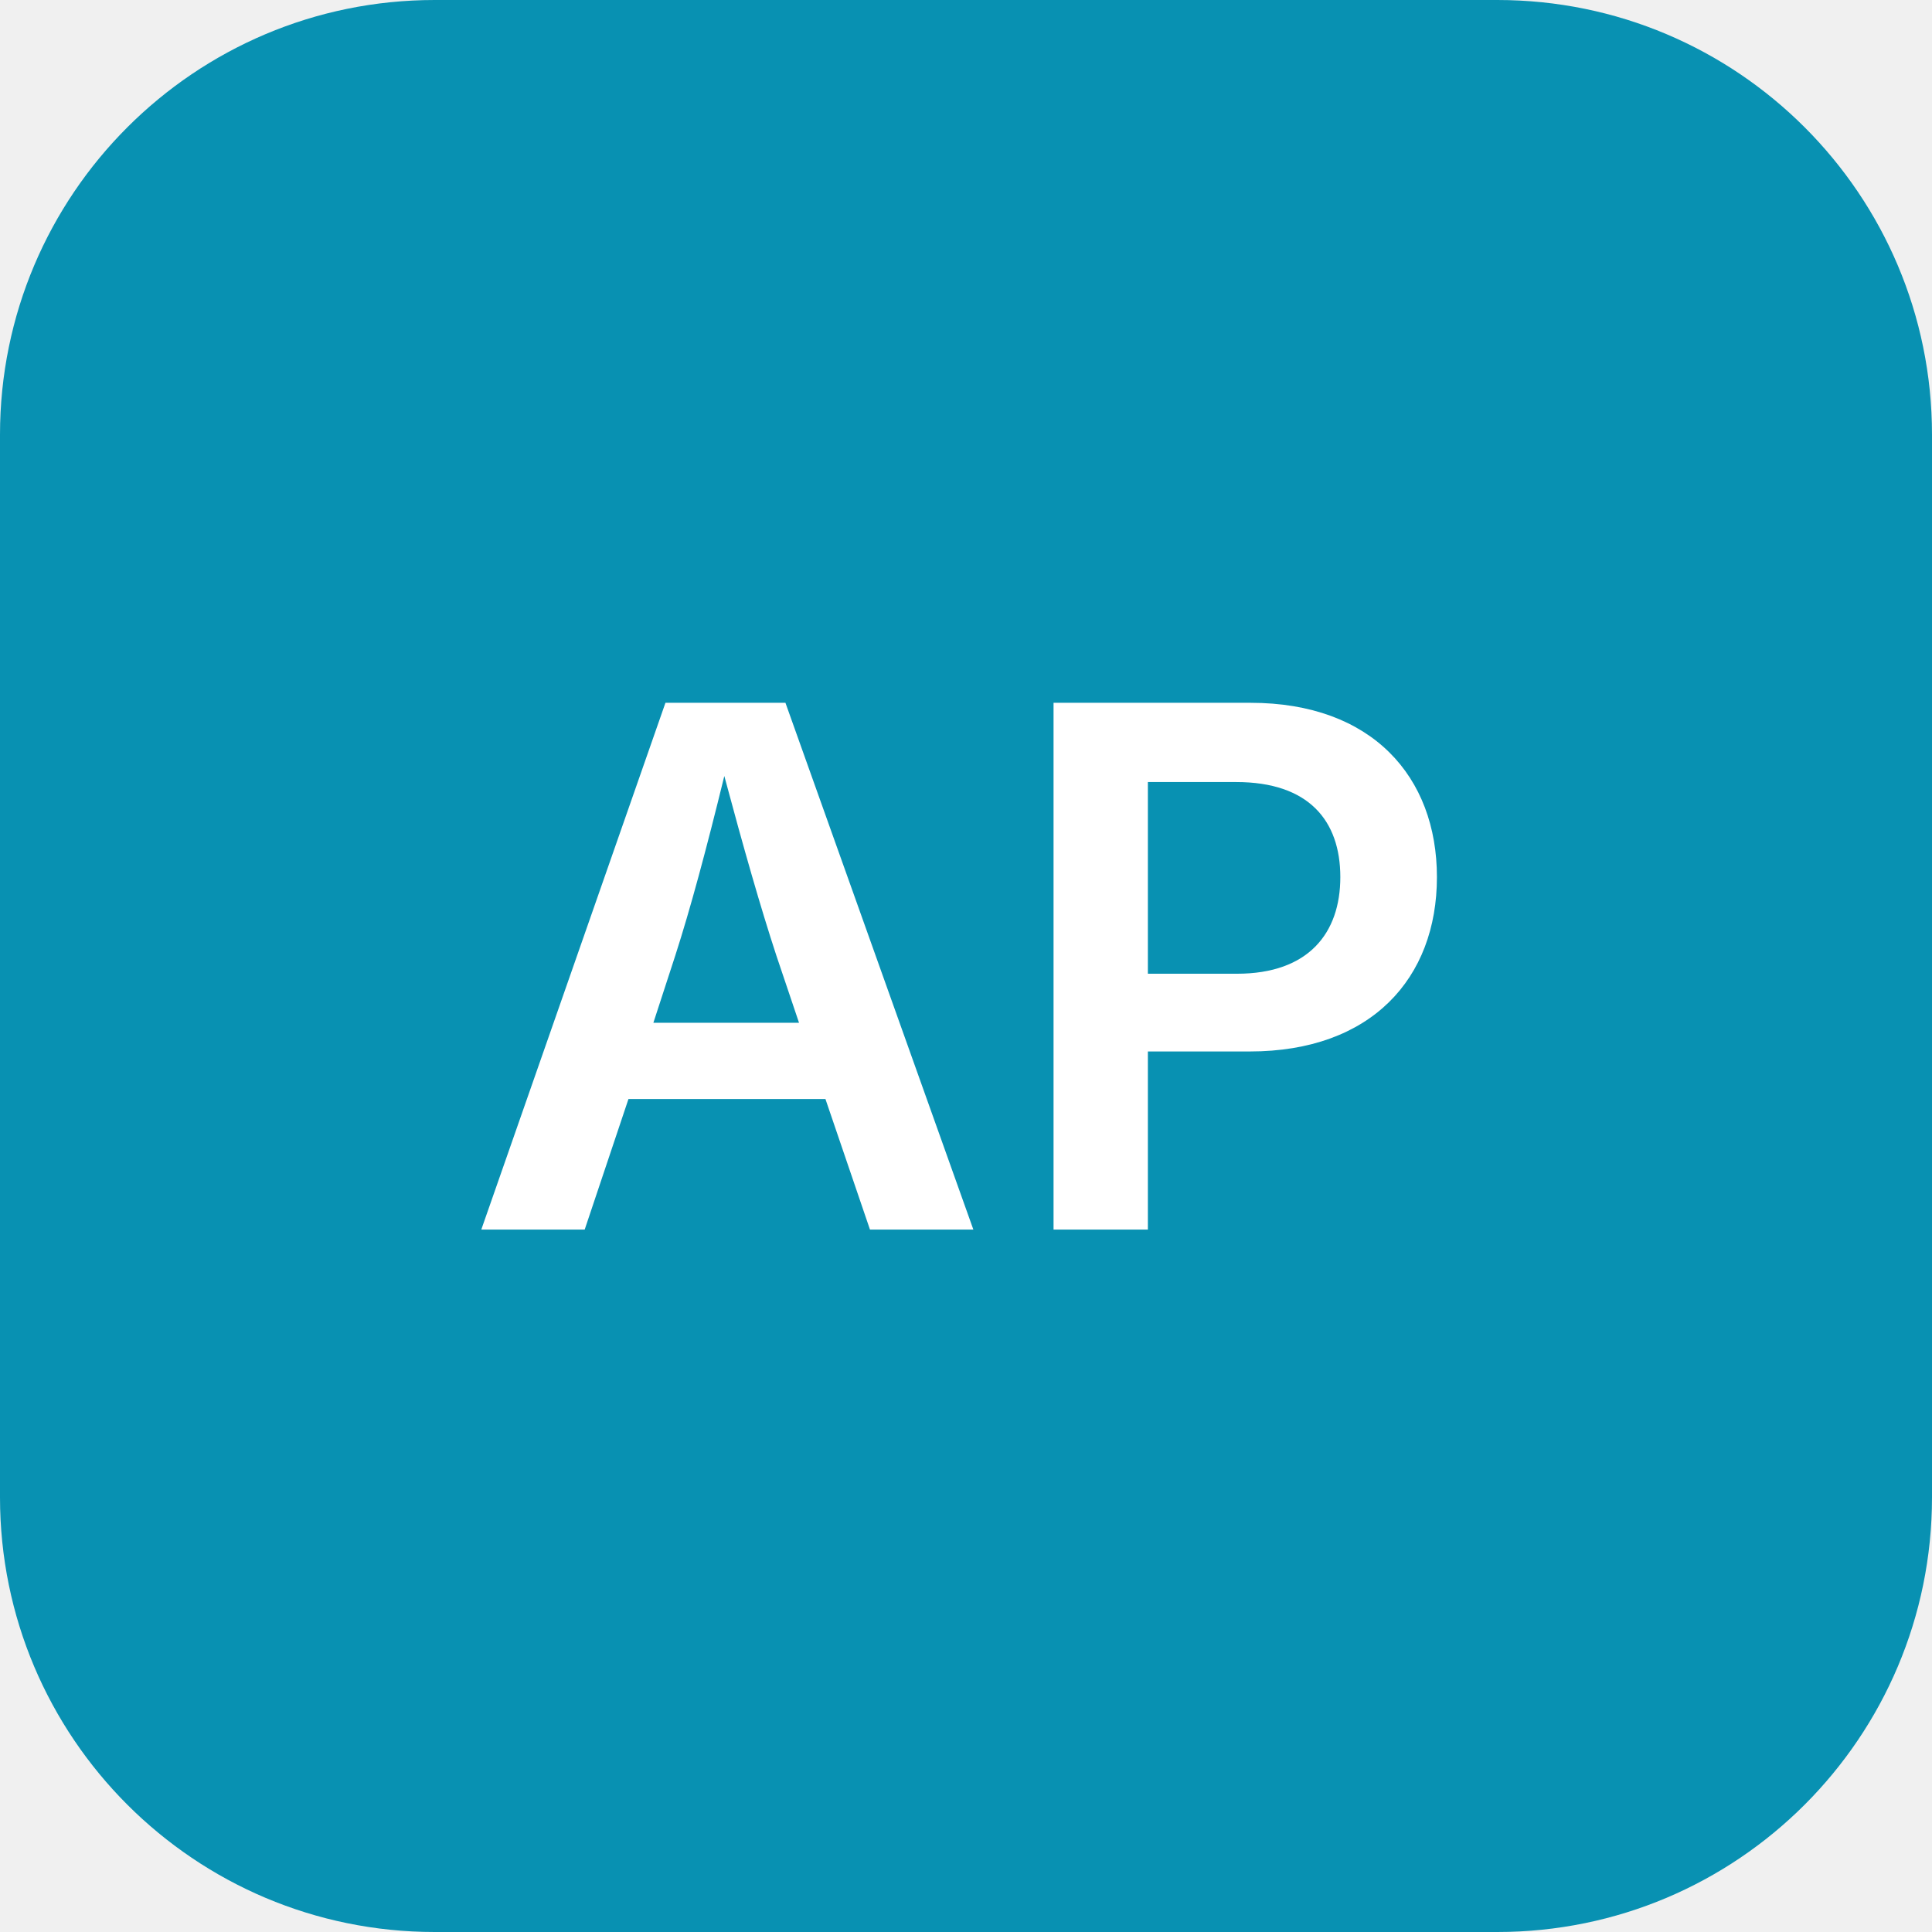
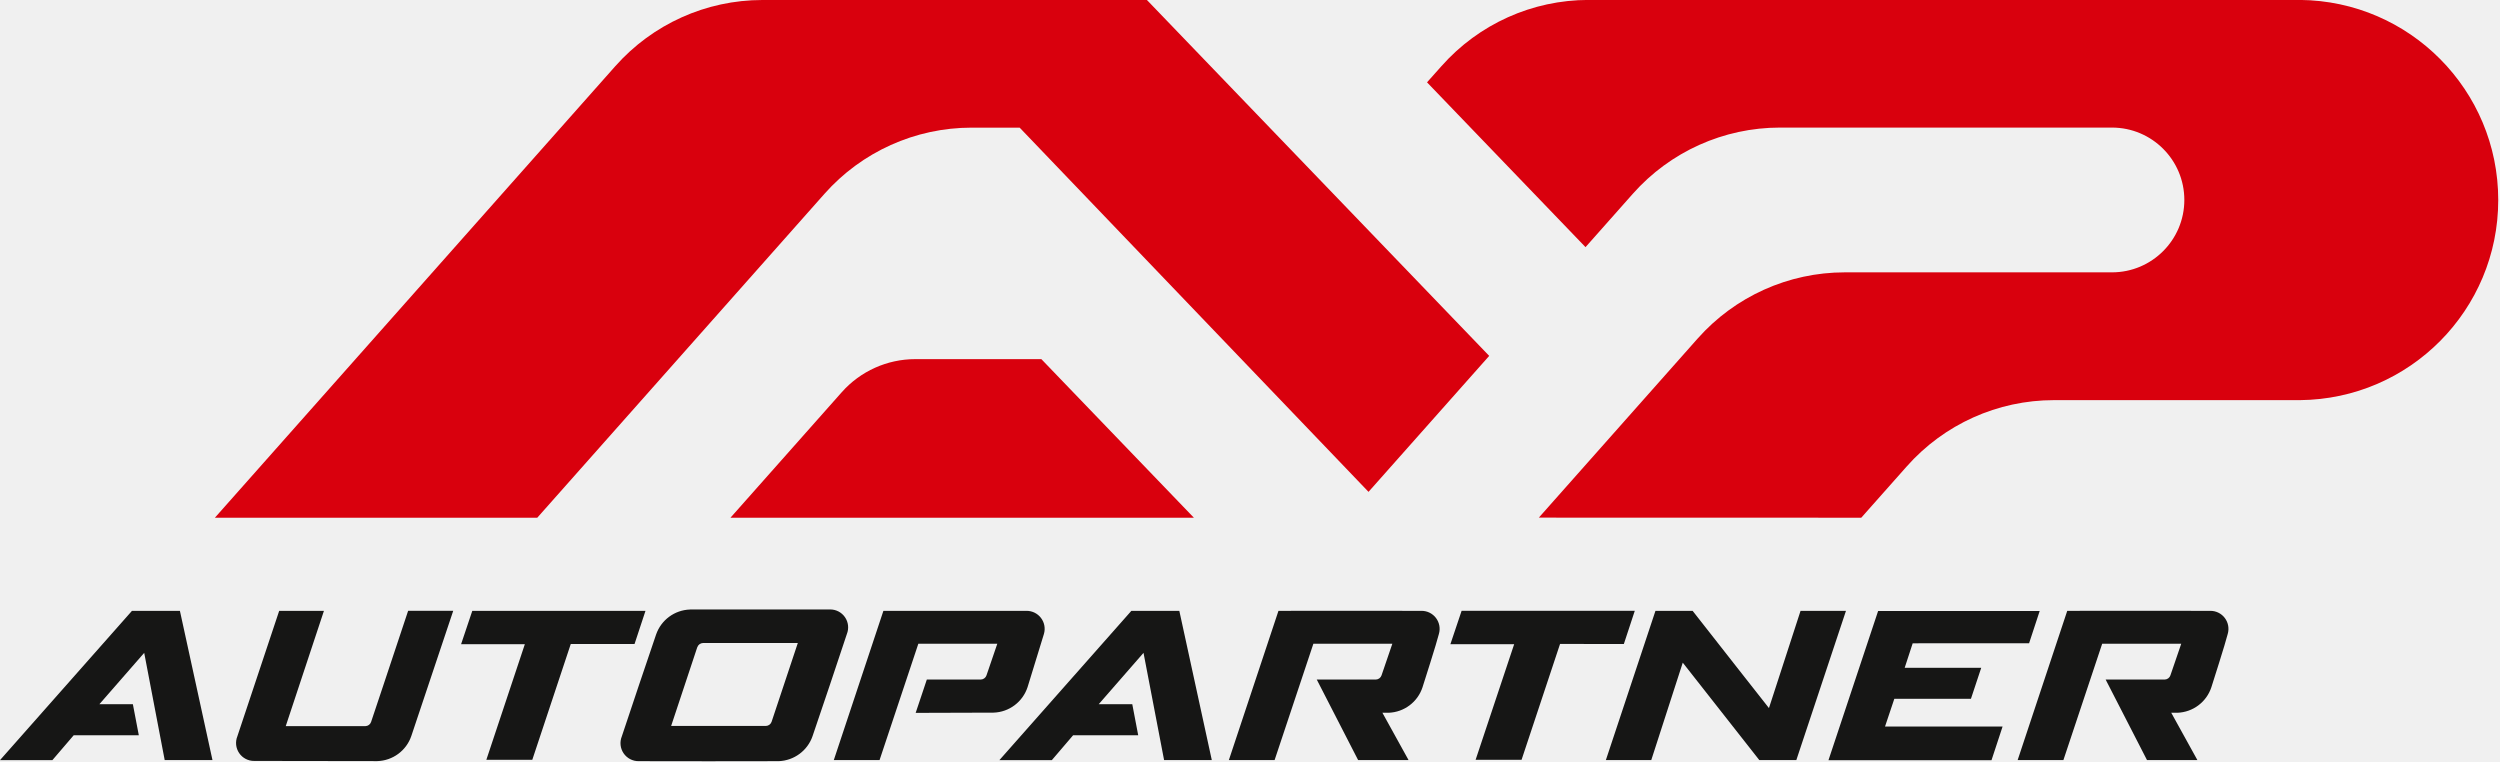
- <svg xmlns="http://www.w3.org/2000/svg" viewBox="0 0 40 40" width="40" height="40" role="img" aria-label="AP">
-   <rect width="40" height="40" rx="9" fill="#0891B2" />
-   <text x="20" y="20" fill="#FFFFFF" font-family="Rubik, -apple-system, BlinkMacSystemFont, Segoe UI, sans-serif" font-size="15" font-weight="600" letter-spacing="0.2" text-anchor="middle" dominant-baseline="central">AP</text>
+ <svg xmlns="http://www.w3.org/2000/svg" width="154.729" height="47.113" viewBox="0 0 154.729 47.113">
+   <defs>
+     <clipPath id="clip-path">
+       <rect id="Rectangle_734" data-name="Rectangle 734" width="154.729" height="47.113" fill="none" />
+     </clipPath>
+   </defs>
+   <g id="Group_27011" data-name="Group 27011" transform="translate(0 0)">
+     <g id="Group_20267" data-name="Group 20267" transform="translate(0 0)" clip-path="url(#clip-path)">
+       <path id="Path_20007" data-name="Path 20007" d="M28,32.042,52.778,4.1A12.171,12.171,0,0,1,61.885,0h23.8l21.184,22.026L99.4,30.442,77.808,7.9H74.831A12.17,12.17,0,0,0,65.724,12L47.953,32.042Z" transform="translate(-14.7 0)" fill="#d9000d" />
+       <path id="Path_20008" data-name="Path 20008" d="M123.865,56.612l-9.44-9.815h-7.8a6.085,6.085,0,0,0-4.554,2.048l-6.887,7.767Z" transform="translate(-49.974 -24.57)" fill="#d9000d" />
+       <path id="Path_20009" data-name="Path 20009" d="M212.827,32.042l2.818-3.177a12.168,12.168,0,0,1,9.107-4.1h15.225a12.385,12.385,0,0,0,0-24.769H195.95a12.171,12.171,0,0,0-9.107,4.1l-.891,1,9.809,10.2,2.926-3.3a12.171,12.171,0,0,1,9.107-4.1h20.549a4.48,4.48,0,1,1,0,8.96H211.805a12.171,12.171,0,0,0-9.107,4.1l-9.826,11.081Z" transform="translate(-97.631 0)" fill="#d9000d" />
+       <path id="Path_20010" data-name="Path 20010" d="M42.71,79.414l8.652,0a1.109,1.109,0,0,1,1.05,1.525q-1.047,3.161-2.122,6.316a2.3,2.3,0,0,1-2.1,1.548q-4.332.011-8.662,0a1.112,1.112,0,0,1-1.044-1.529q1.049-3.157,2.123-6.31a2.3,2.3,0,0,1,2.1-1.546m.448,2.334q-.81,2.437-1.617,4.872,2.933,0,5.867,0a.383.383,0,0,0,.351-.26q.81-2.437,1.622-4.873H43.509a.383.383,0,0,0-.351.26M23.836,83.776c.685-2.056,1.424-4.278,1.424-4.278h2.791l-2.593,7.746a2.294,2.294,0,0,1-2.11,1.556l-7.61-.011a1.109,1.109,0,0,1-1.046-1.528L17.279,79.5h2.77l-2.364,7.135s3.576,0,4.933,0a.378.378,0,0,0,.349-.258c.218-.646.537-1.6.869-2.6m15.437-2.225L39.95,79.5H29.231l-.694,2.066,3.946,0L30.1,88.721h2.844l2.382-7.17Zm61.23,0,.676-2.053H90.461l-.694,2.066,3.947,0-2.386,7.154h2.844l2.382-7.17Zm25.08-.044.657-2h-10l-3.074,9.238h10.091l.686-2.085h-7.276l.575-1.716h4.742l.637-1.919h-4.737l.495-1.517ZM10.193,88.735H13.15L11.135,79.5H8.168L0,88.74H3.242L4.562,87.2H8.591l-.367-1.92H6.15L8.925,82.1Zm61.854,0H75L72.99,79.5H70.022L61.854,88.74H65.1L66.417,87.2h4.028l-.366-1.92H68l2.774-3.18ZM63.53,79.5H54.675l-3.07,9.237h2.832l2.4-7.2h4.887l-.669,1.957a.382.382,0,0,1-.35.258l-3.342,0-.691,2.063L61.5,85.8a2.293,2.293,0,0,0,2.1-1.584l1.012-3.291A1.115,1.115,0,0,0,63.53,79.5m24.449,0c-2.5-.007-8.853,0-8.853,0l-3.07,9.237h2.831l2.4-7.2h4.887l-.669,1.957a.38.38,0,0,1-.349.258l-3.66,0,2.56,4.984h3.122l-1.619-2.928.385,0a2.294,2.294,0,0,0,2.1-1.584l.029-.092s.857-2.674.982-3.2A1.115,1.115,0,0,0,87.979,79.5m48.82,0c-2.5-.007-8.854,0-8.854,0l-3.07,9.237h2.832l2.4-7.2H135l-.67,1.957a.381.381,0,0,1-.349.258l-3.66,0,2.56,4.984H136l-1.618-2.928.385,0a2.3,2.3,0,0,0,2.1-1.584l.029-.092s.856-2.674.981-3.2A1.115,1.115,0,0,0,136.8,79.5m-25.361,0-1.7,5.232-.256.786-.18-.229s-2.991-3.8-4.544-5.789h-2.3L99.39,88.735H102.2c.182-.561,1.525-4.716,1.869-5.781l.08-.247,4.737,6.029h2.292L114.25,79.5Z" transform="translate(0 -41.694)" fill="#161615" />
+     </g>
+   </g>
</svg>
